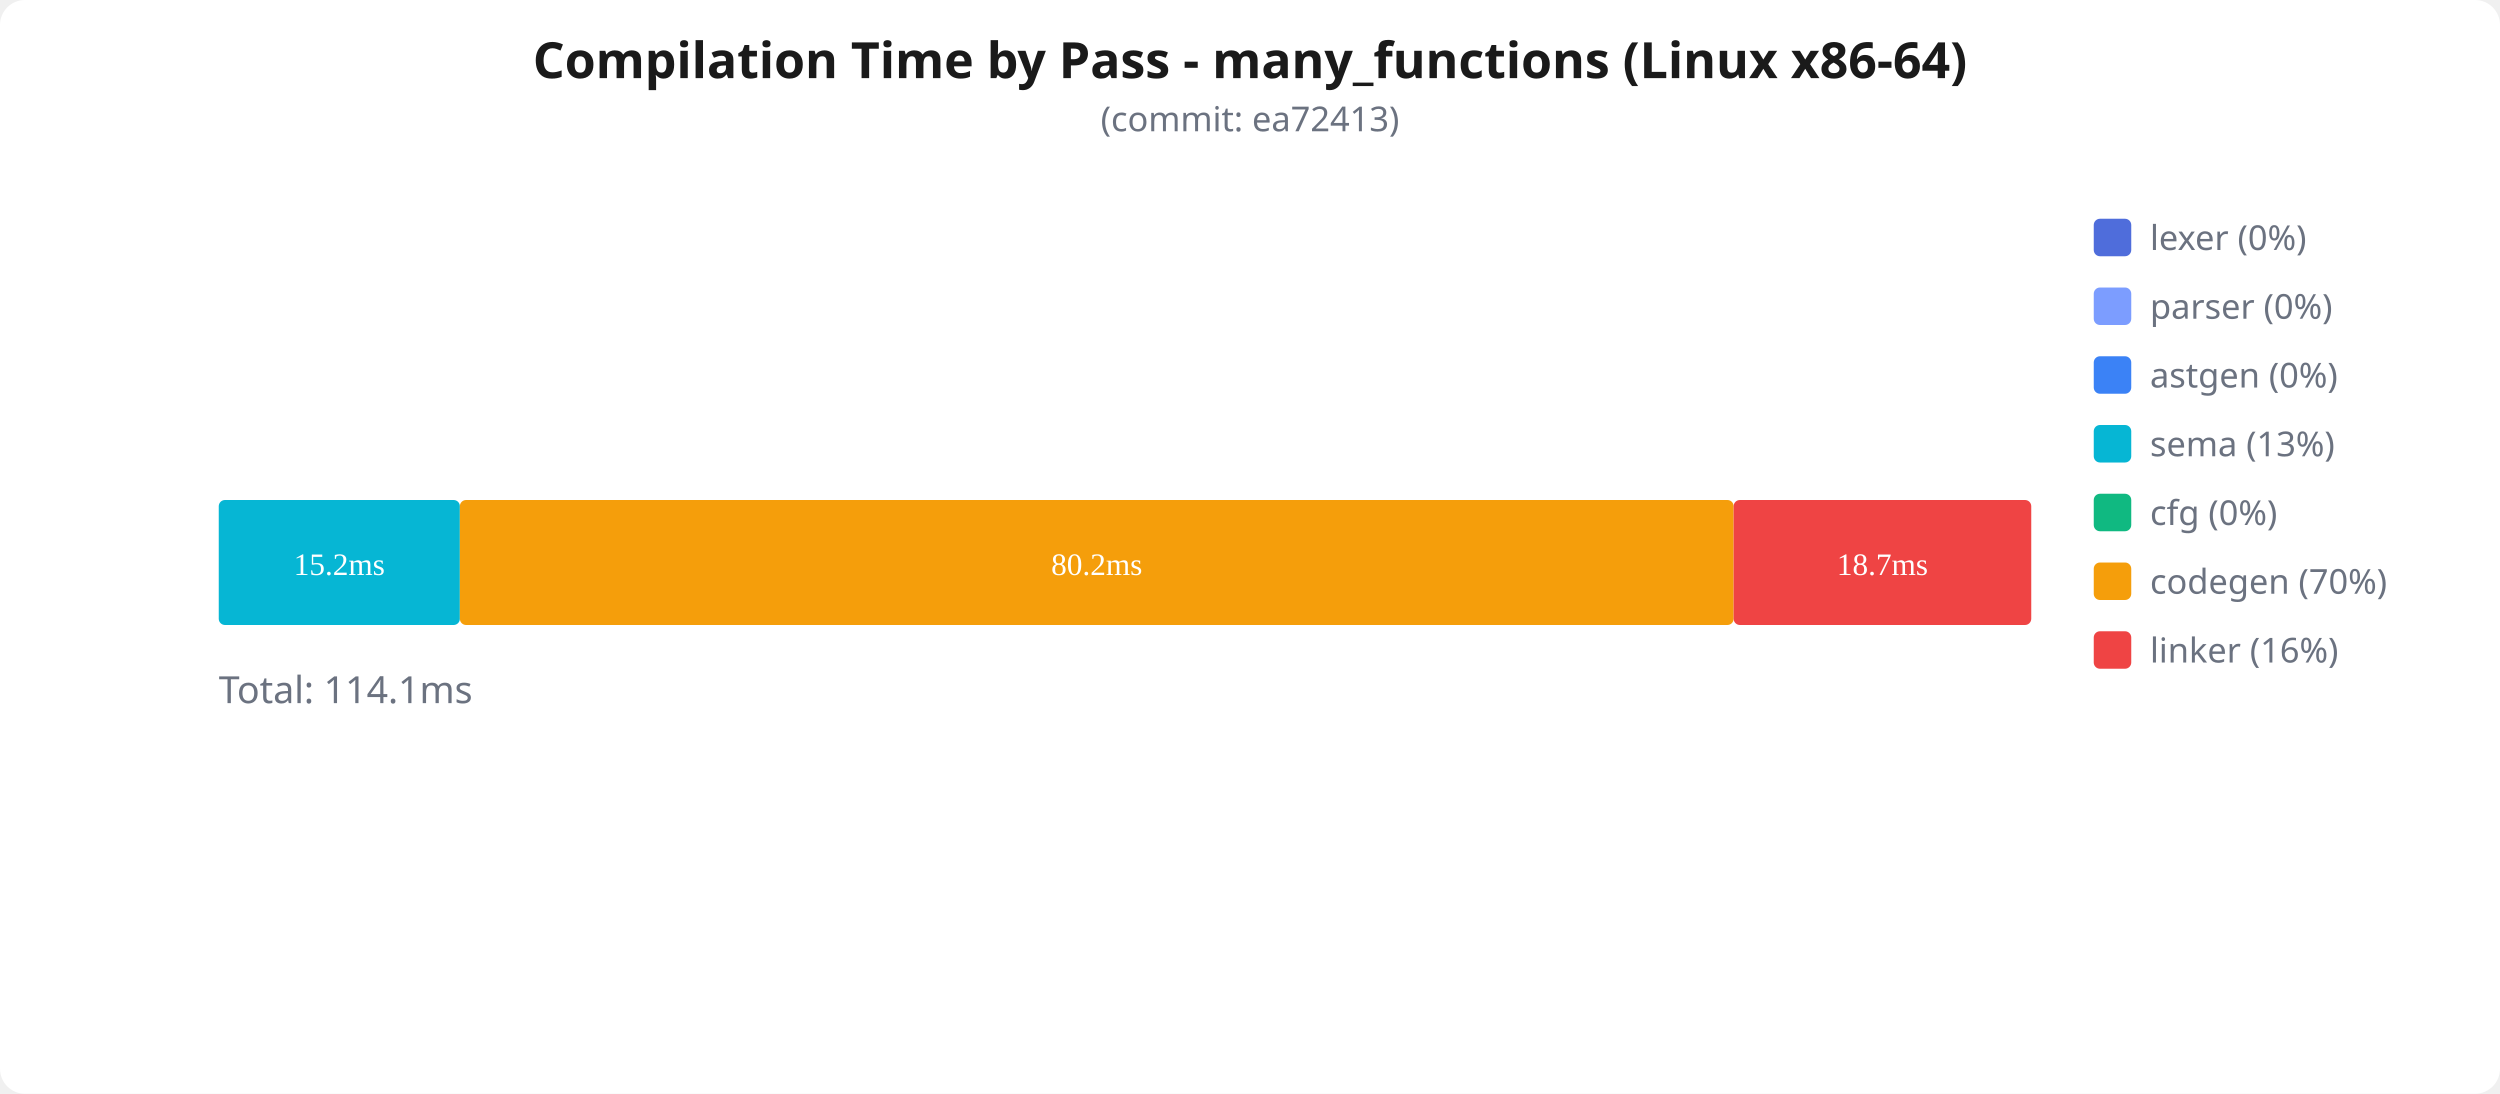
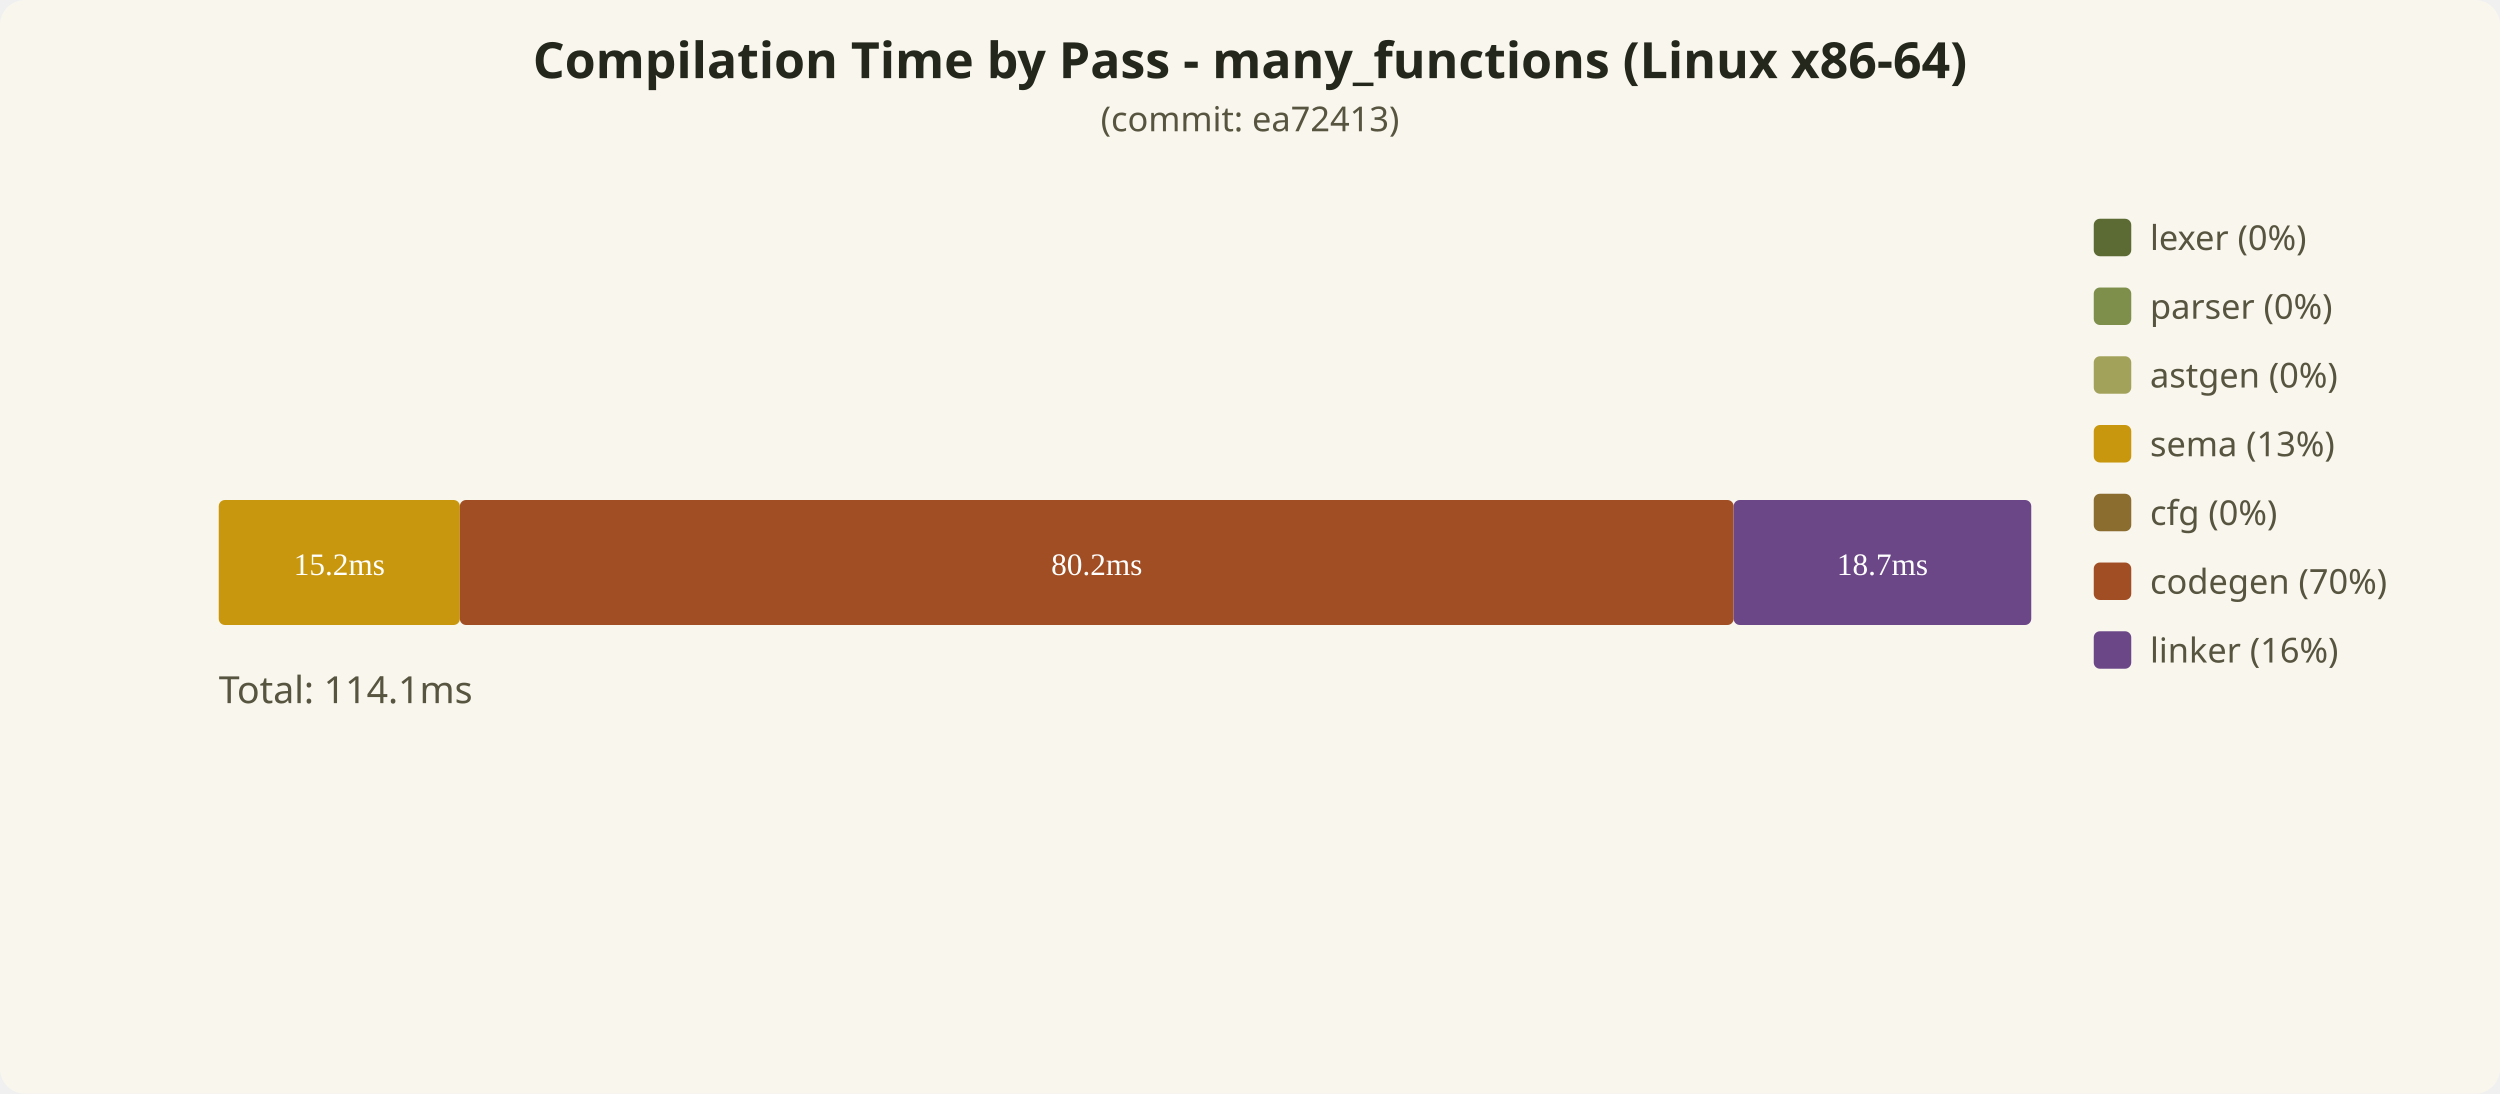
<svg xmlns="http://www.w3.org/2000/svg" viewBox="0 0 800 350" class="benchmark-chart">
  <style>
-     .chart-bg { fill: var(--chart-bg, #ffffff); }
-     .chart-text { fill: var(--chart-text, #6b7280); font-family: system-ui, sans-serif; }
-     .chart-title { fill: var(--chart-title, #1a1a1a); font-family: system-ui, sans-serif; font-weight: 600; }
-     .chart-grid { stroke: var(--chart-grid, #e5e7eb); stroke-width: 1; }
-     .chart-axis { stroke: var(--chart-axis, #9ca3af); stroke-width: 1; }
+     .chart-bg { fill: var(--chart-bg, #f9f6ee); }
+     .chart-text { fill: var(--chart-text, #57543f); font-family: system-ui, sans-serif; }
+     .chart-title { fill: var(--chart-title, #23271c); font-family: system-ui, sans-serif; font-weight: 600; }
+     .chart-grid { stroke: var(--chart-grid, #d3cab0); stroke-width: 1; }
+     .chart-axis { stroke: var(--chart-axis, #8a8468); stroke-width: 1; }
    @media (prefers-color-scheme: dark) {
      .chart-bg { fill: #1a1a1a; }
      .chart-text { fill: #9ca3af; }
      .chart-title { fill: #f0f0f0; }
      .chart-grid { stroke: #2e2e2e; }
      .chart-axis { stroke: #4b5563; }
    }
  </style>
  <rect class="chart-bg" width="800" height="350" rx="8" />
  <text class="chart-title" x="400.0" y="25" text-anchor="middle" font-size="16">Compilation Time by Pass - many_functions (Linux x86-64)</text>
  <text class="chart-text" x="400.0" y="42" text-anchor="middle" font-size="11">(commit: ea72413)</text>
-   <rect x="70" y="160.0" width="77.156" height="40" fill="#06b6d4" rx="2" />
+   <rect x="70" y="160.0" width="77.156" height="40" fill="#c9970e" rx="2" />
  <text x="108.578" y="184.0" text-anchor="middle" font-size="10" fill="white">15.2ms</text>
-   <rect x="147.156" y="160.0" width="407.608" height="40" fill="#f59e0b" rx="2" />
+   <rect x="147.156" y="160.0" width="407.608" height="40" fill="#a14e24" rx="2" />
  <text x="350.96" y="184.0" text-anchor="middle" font-size="10" fill="white">80.2ms</text>
-   <rect x="554.764" y="160.0" width="95.236" height="40" fill="#ef4444" rx="2" />
+   <rect x="554.764" y="160.0" width="95.236" height="40" fill="#6b4788" rx="2" />
  <text x="602.382" y="184.0" text-anchor="middle" font-size="10" fill="white">18.7ms</text>
-   <rect x="670" y="70" width="12" height="12" fill="#4f6ddb" rx="2" />
+   <rect x="670" y="70" width="12" height="12" fill="#5c6b34" rx="2" />
  <text class="chart-text" x="688" y="80" font-size="11">lexer (0%)</text>
-   <rect x="670" y="92" width="12" height="12" fill="#7c9dff" rx="2" />
+   <rect x="670" y="92" width="12" height="12" fill="#7d8f4a" rx="2" />
  <text class="chart-text" x="688" y="102" font-size="11">parser (0%)</text>
-   <rect x="670" y="114" width="12" height="12" fill="#3b82f6" rx="2" />
+   <rect x="670" y="114" width="12" height="12" fill="#a3a25b" rx="2" />
  <text class="chart-text" x="688" y="124" font-size="11">astgen (0%)</text>
-   <rect x="670" y="136" width="12" height="12" fill="#06b6d4" rx="2" />
+   <rect x="670" y="136" width="12" height="12" fill="#c9970e" rx="2" />
  <text class="chart-text" x="688" y="146" font-size="11">sema (13%)</text>
-   <rect x="670" y="158" width="12" height="12" fill="#10b981" rx="2" />
+   <rect x="670" y="158" width="12" height="12" fill="#8a6d2f" rx="2" />
  <text class="chart-text" x="688" y="168" font-size="11">cfg (0%)</text>
-   <rect x="670" y="180" width="12" height="12" fill="#f59e0b" rx="2" />
+   <rect x="670" y="180" width="12" height="12" fill="#a14e24" rx="2" />
  <text class="chart-text" x="688" y="190" font-size="11">codegen (70%)</text>
-   <rect x="670" y="202" width="12" height="12" fill="#ef4444" rx="2" />
+   <rect x="670" y="202" width="12" height="12" fill="#6b4788" rx="2" />
  <text class="chart-text" x="688" y="212" font-size="11">linker (16%)</text>
  <text class="chart-text" x="70" y="225.0" font-size="12">Total: 114.1ms</text>
</svg>
